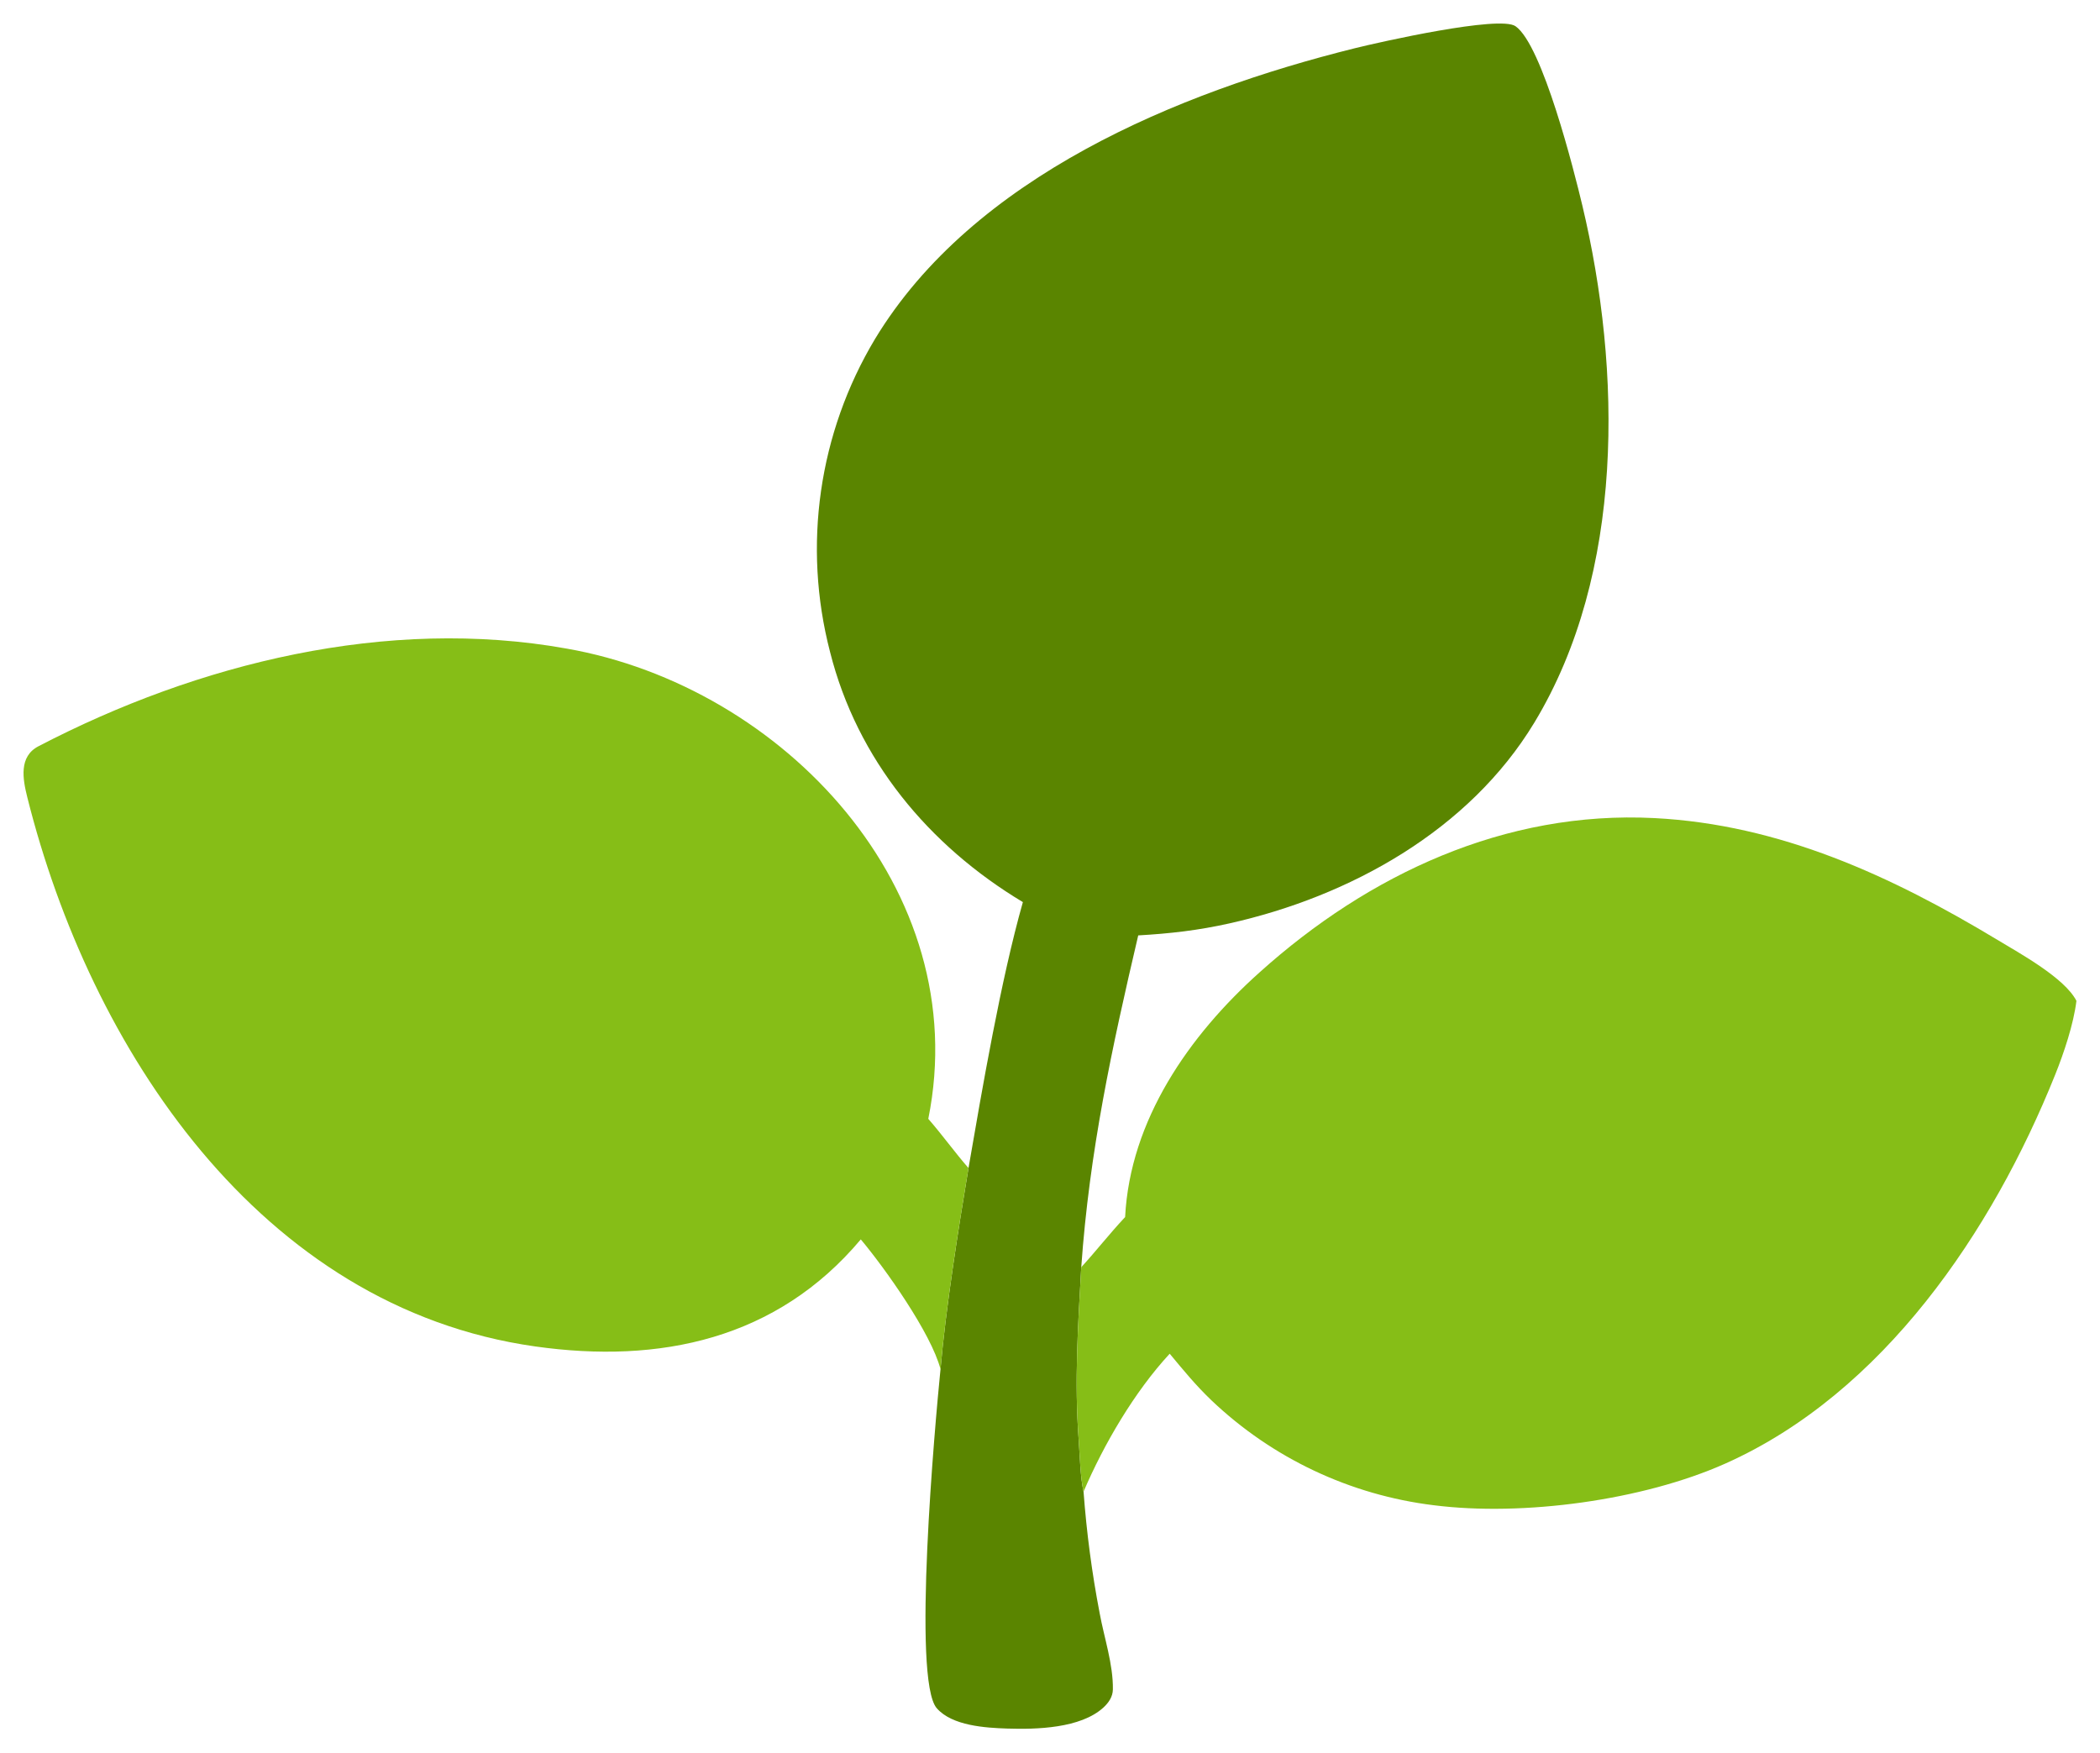
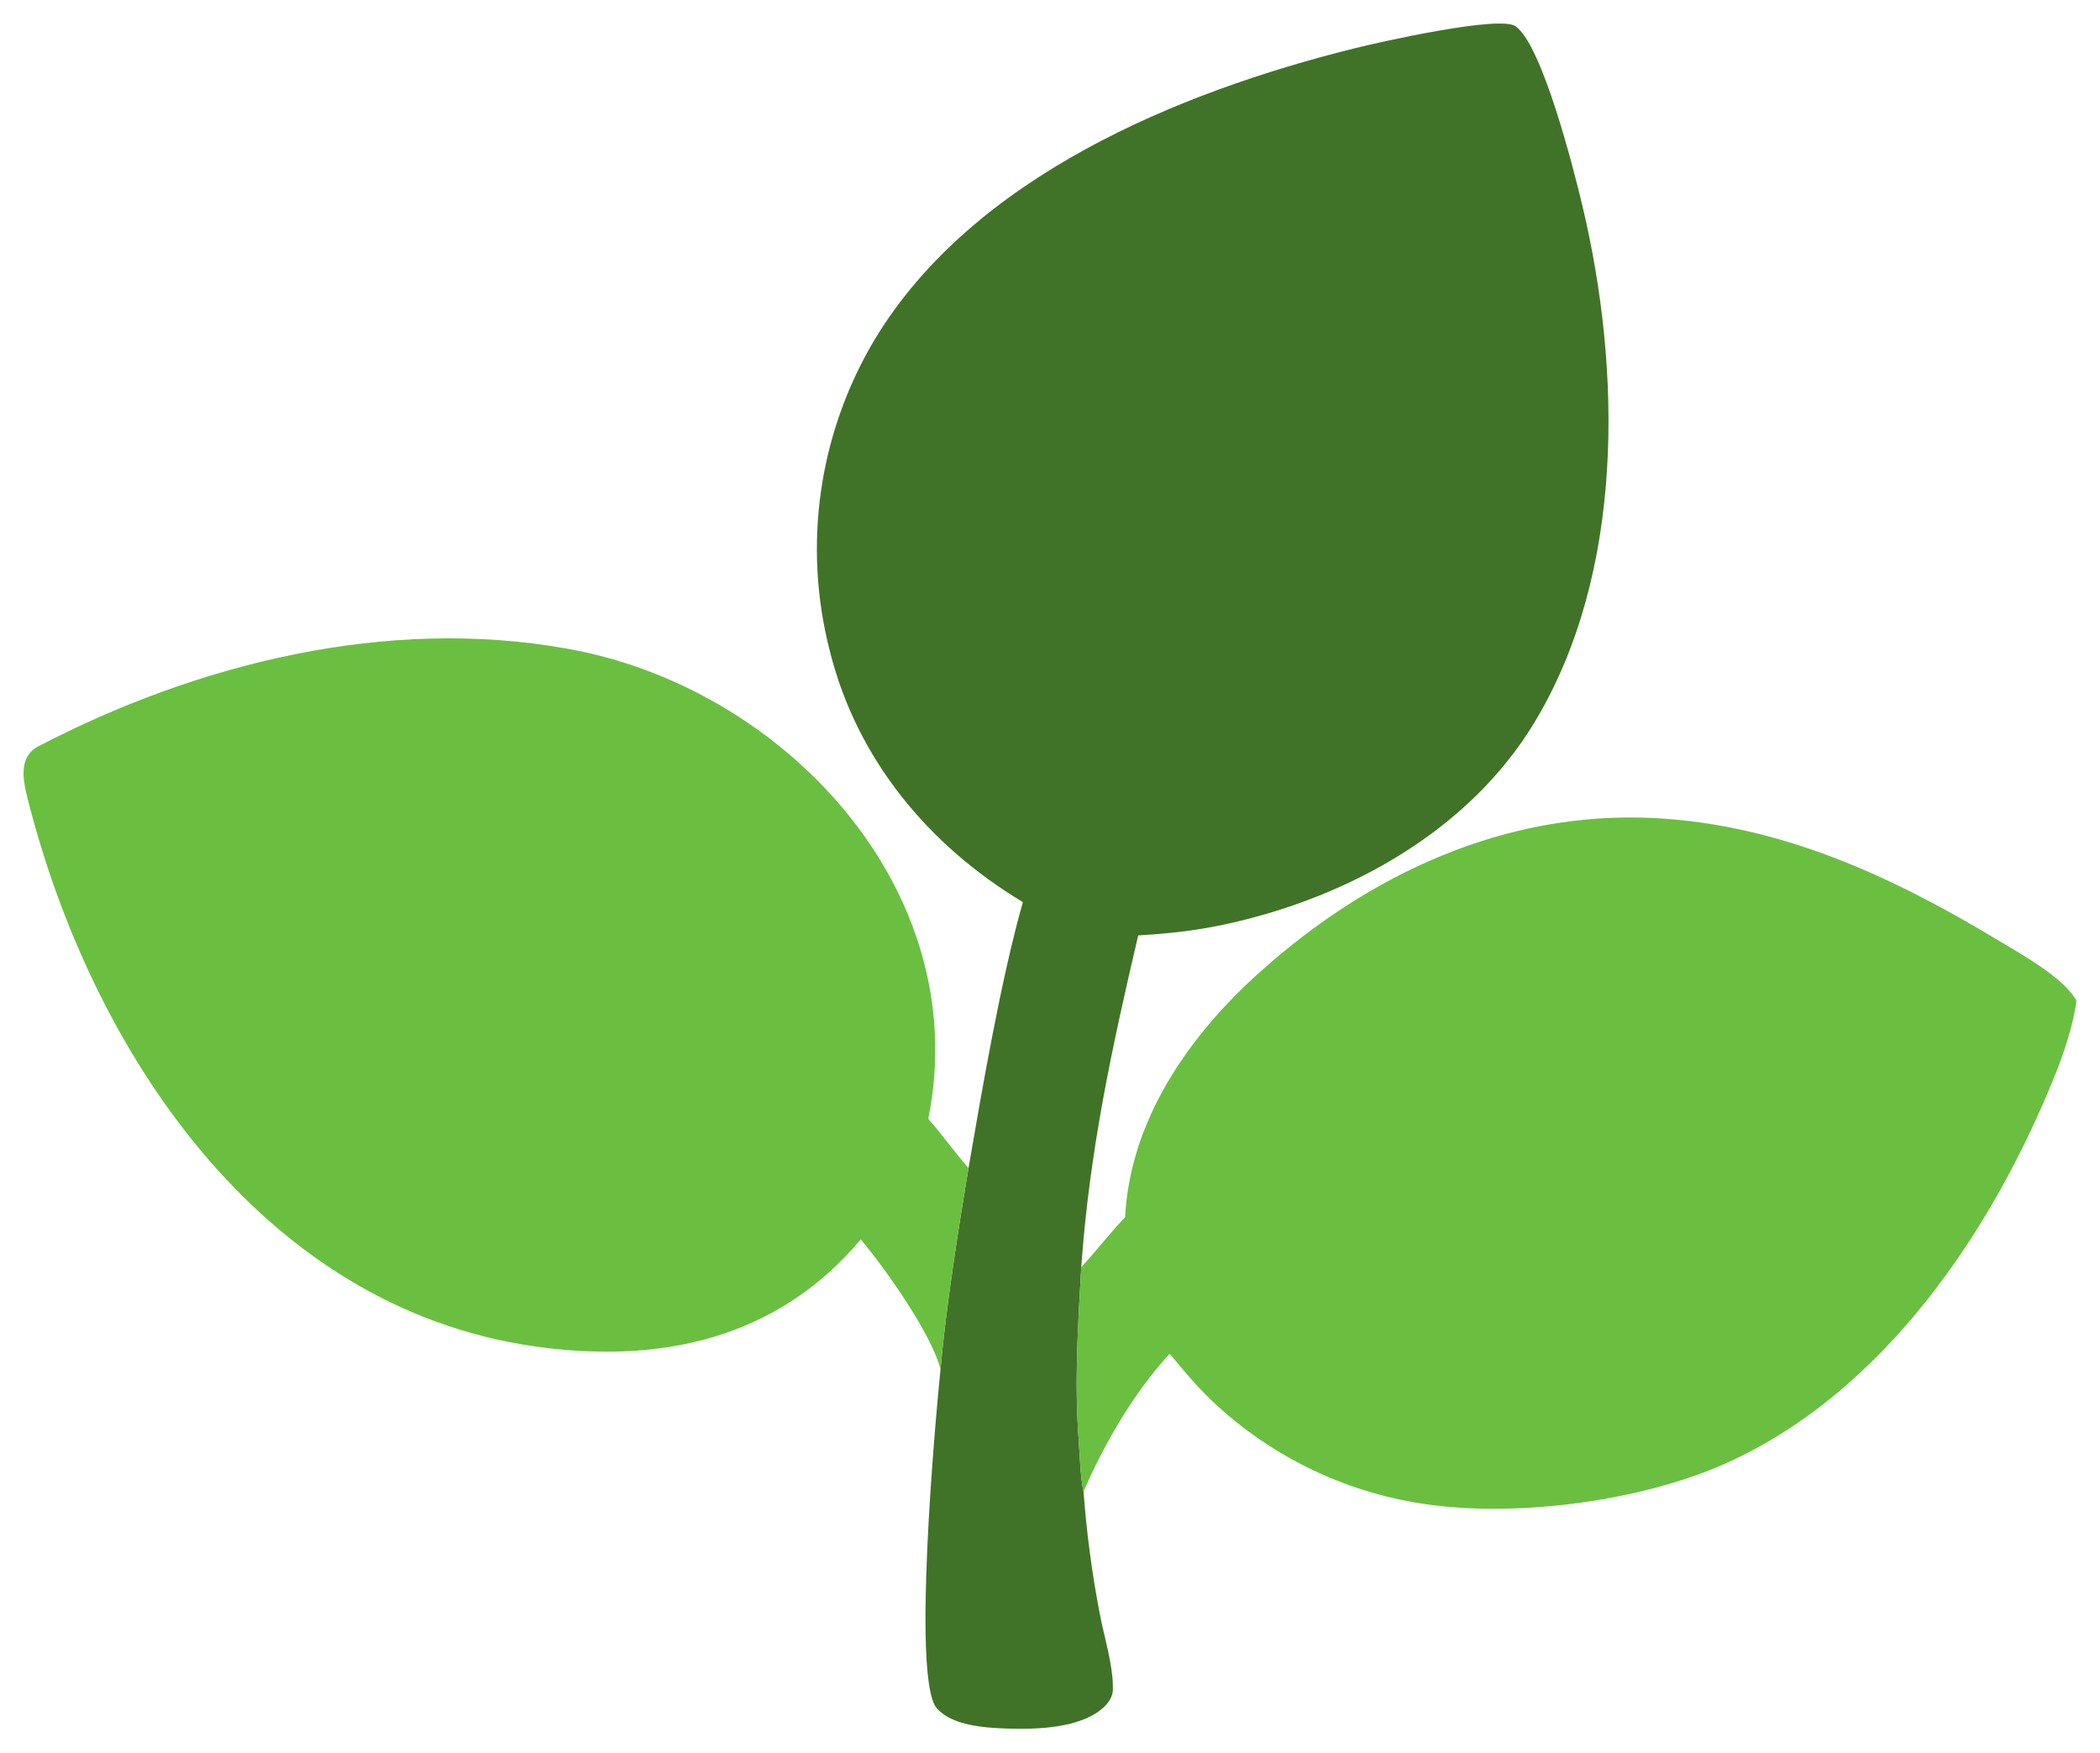
<svg xmlns="http://www.w3.org/2000/svg" viewBox="300.9 373.0 1425.8 1189.8" fill="none">
-   <path fill="#5A8500" d="M 995.387 985.522 C 931.44 947.126 882.867 888.754 864.456 815.607 C 845.721 743.557 856.726 667 894.997 603.144 C 961.63 493.026 1100.74 435.63 1220.44 405.831 C 1238.22 401.406 1318.99 383.268 1329.84 390.787 C 1348.2 403.512 1369.82 489.829 1375.2 512.388 C 1401.95 624.548 1404.1 762.091 1342.62 863.677 C 1298.21 937.046 1217.19 981.74 1135.5 999.993 C 1114.42 1004.7 1095.34 1006.88 1073.7 1008.12 C 1055.84 1084.31 1040.56 1154.77 1035.02 1233.42 C 1032.81 1273.06 1030.31 1310.69 1033.26 1350.43 C 1034.02 1360.64 1034.35 1376.16 1036.58 1385.8 C 1038.62 1413.43 1042.25 1440.93 1047.48 1468.15 C 1050.53 1484.9 1056.77 1503.12 1056.49 1520.17 C 1056.41 1525.04 1053.61 1529.13 1050.11 1532.35 C 1034.58 1546.59 1004.47 1547.31 984.741 1546.66 C 970.003 1546.17 947.371 1544.83 936.921 1532.86 C 920.077 1513.56 935.721 1339.99 939.46 1302.67 C 942.959 1261.92 951.728 1206.47 958.47 1166.09 C 967.766 1112.25 980.471 1038.06 995.387 985.522 z" />
-   <path fill="#86BE17" d="M 885.339 1214.53 C 828.363 1282.35 748.985 1299.21 664.196 1287.2 C 477.166 1260.72 362.023 1084.62 319.414 914.248 C 316.336 901.938 313.556 886.608 327.088 879.659 C 435.301 823.296 563.822 791.549 685.547 813.365 C 832.708 839.136 962.568 977.174 931.166 1132.68 C 940.877 1143.8 949.227 1155.54 958.47 1166.09 C 951.728 1206.47 942.959 1261.92 939.46 1302.67 C 933.13 1278.27 901.802 1234.17 885.339 1214.53 z" />
-   <path fill="#86BE17" d="M 1064.8 1199.37 C 1068.16 1133.53 1108.21 1076.06 1156.05 1033.26 C 1230.1 966.625 1322.82 923.279 1424.05 928.463 C 1509.39 932.833 1584.96 967.688 1657.14 1011.2 C 1672.34 1020.37 1702.76 1037.03 1710.7 1052.57 C 1708.74 1068.44 1702.22 1087.89 1696.17 1102.95 C 1653.64 1208.88 1579.66 1318.84 1472.29 1366.75 C 1416.32 1391.72 1334.95 1402.75 1274.26 1395.02 C 1217.62 1388.09 1164.72 1363.11 1123.39 1323.78 C 1112.72 1313.56 1104.47 1303.46 1095.07 1292.15 C 1071.24 1317.88 1050.37 1353.57 1036.58 1385.8 C 1034.35 1376.16 1034.02 1360.64 1033.26 1350.43 C 1030.31 1310.69 1032.81 1273.06 1035.02 1233.42 C 1045.33 1222.14 1053.67 1211.3 1064.8 1199.37 z" />
+   <path fill="#407327" d="M 995.387 985.522 C 931.44 947.126 882.867 888.754 864.456 815.607 C 845.721 743.557 856.726 667 894.997 603.144 C 961.63 493.026 1100.74 435.63 1220.44 405.831 C 1238.22 401.406 1318.99 383.268 1329.84 390.787 C 1348.2 403.512 1369.82 489.829 1375.2 512.388 C 1401.95 624.548 1404.1 762.091 1342.62 863.677 C 1298.21 937.046 1217.19 981.74 1135.5 999.993 C 1114.42 1004.7 1095.34 1006.88 1073.7 1008.12 C 1055.84 1084.31 1040.56 1154.77 1035.02 1233.42 C 1032.81 1273.06 1030.31 1310.69 1033.26 1350.43 C 1034.02 1360.64 1034.35 1376.16 1036.58 1385.8 C 1038.62 1413.43 1042.25 1440.93 1047.48 1468.15 C 1050.53 1484.9 1056.77 1503.12 1056.49 1520.17 C 1056.41 1525.04 1053.61 1529.13 1050.11 1532.35 C 1034.58 1546.59 1004.47 1547.31 984.741 1546.66 C 970.003 1546.17 947.371 1544.83 936.921 1532.86 C 920.077 1513.56 935.721 1339.99 939.46 1302.67 C 942.959 1261.92 951.728 1206.47 958.47 1166.09 C 967.766 1112.25 980.471 1038.06 995.387 985.522 z" />
+   <path fill="#6ABF40" d="M 885.339 1214.53 C 828.363 1282.35 748.985 1299.21 664.196 1287.2 C 477.166 1260.72 362.023 1084.62 319.414 914.248 C 316.336 901.938 313.556 886.608 327.088 879.659 C 435.301 823.296 563.822 791.549 685.547 813.365 C 832.708 839.136 962.568 977.174 931.166 1132.68 C 940.877 1143.8 949.227 1155.54 958.47 1166.09 C 951.728 1206.47 942.959 1261.92 939.46 1302.67 C 933.13 1278.27 901.802 1234.17 885.339 1214.53 z" />
+   <path fill="#6ABF40" d="M 1064.8 1199.37 C 1068.16 1133.53 1108.21 1076.06 1156.05 1033.26 C 1230.1 966.625 1322.82 923.279 1424.05 928.463 C 1509.39 932.833 1584.96 967.688 1657.14 1011.2 C 1672.34 1020.37 1702.76 1037.03 1710.7 1052.57 C 1708.74 1068.44 1702.22 1087.89 1696.17 1102.95 C 1653.64 1208.88 1579.66 1318.84 1472.29 1366.75 C 1416.32 1391.72 1334.95 1402.75 1274.26 1395.02 C 1217.62 1388.09 1164.72 1363.11 1123.39 1323.78 C 1112.72 1313.56 1104.47 1303.46 1095.07 1292.15 C 1071.24 1317.88 1050.37 1353.57 1036.58 1385.8 C 1034.35 1376.16 1034.02 1360.64 1033.26 1350.43 C 1030.31 1310.69 1032.81 1273.06 1035.02 1233.42 C 1045.33 1222.14 1053.67 1211.3 1064.8 1199.37 z" />
</svg>
